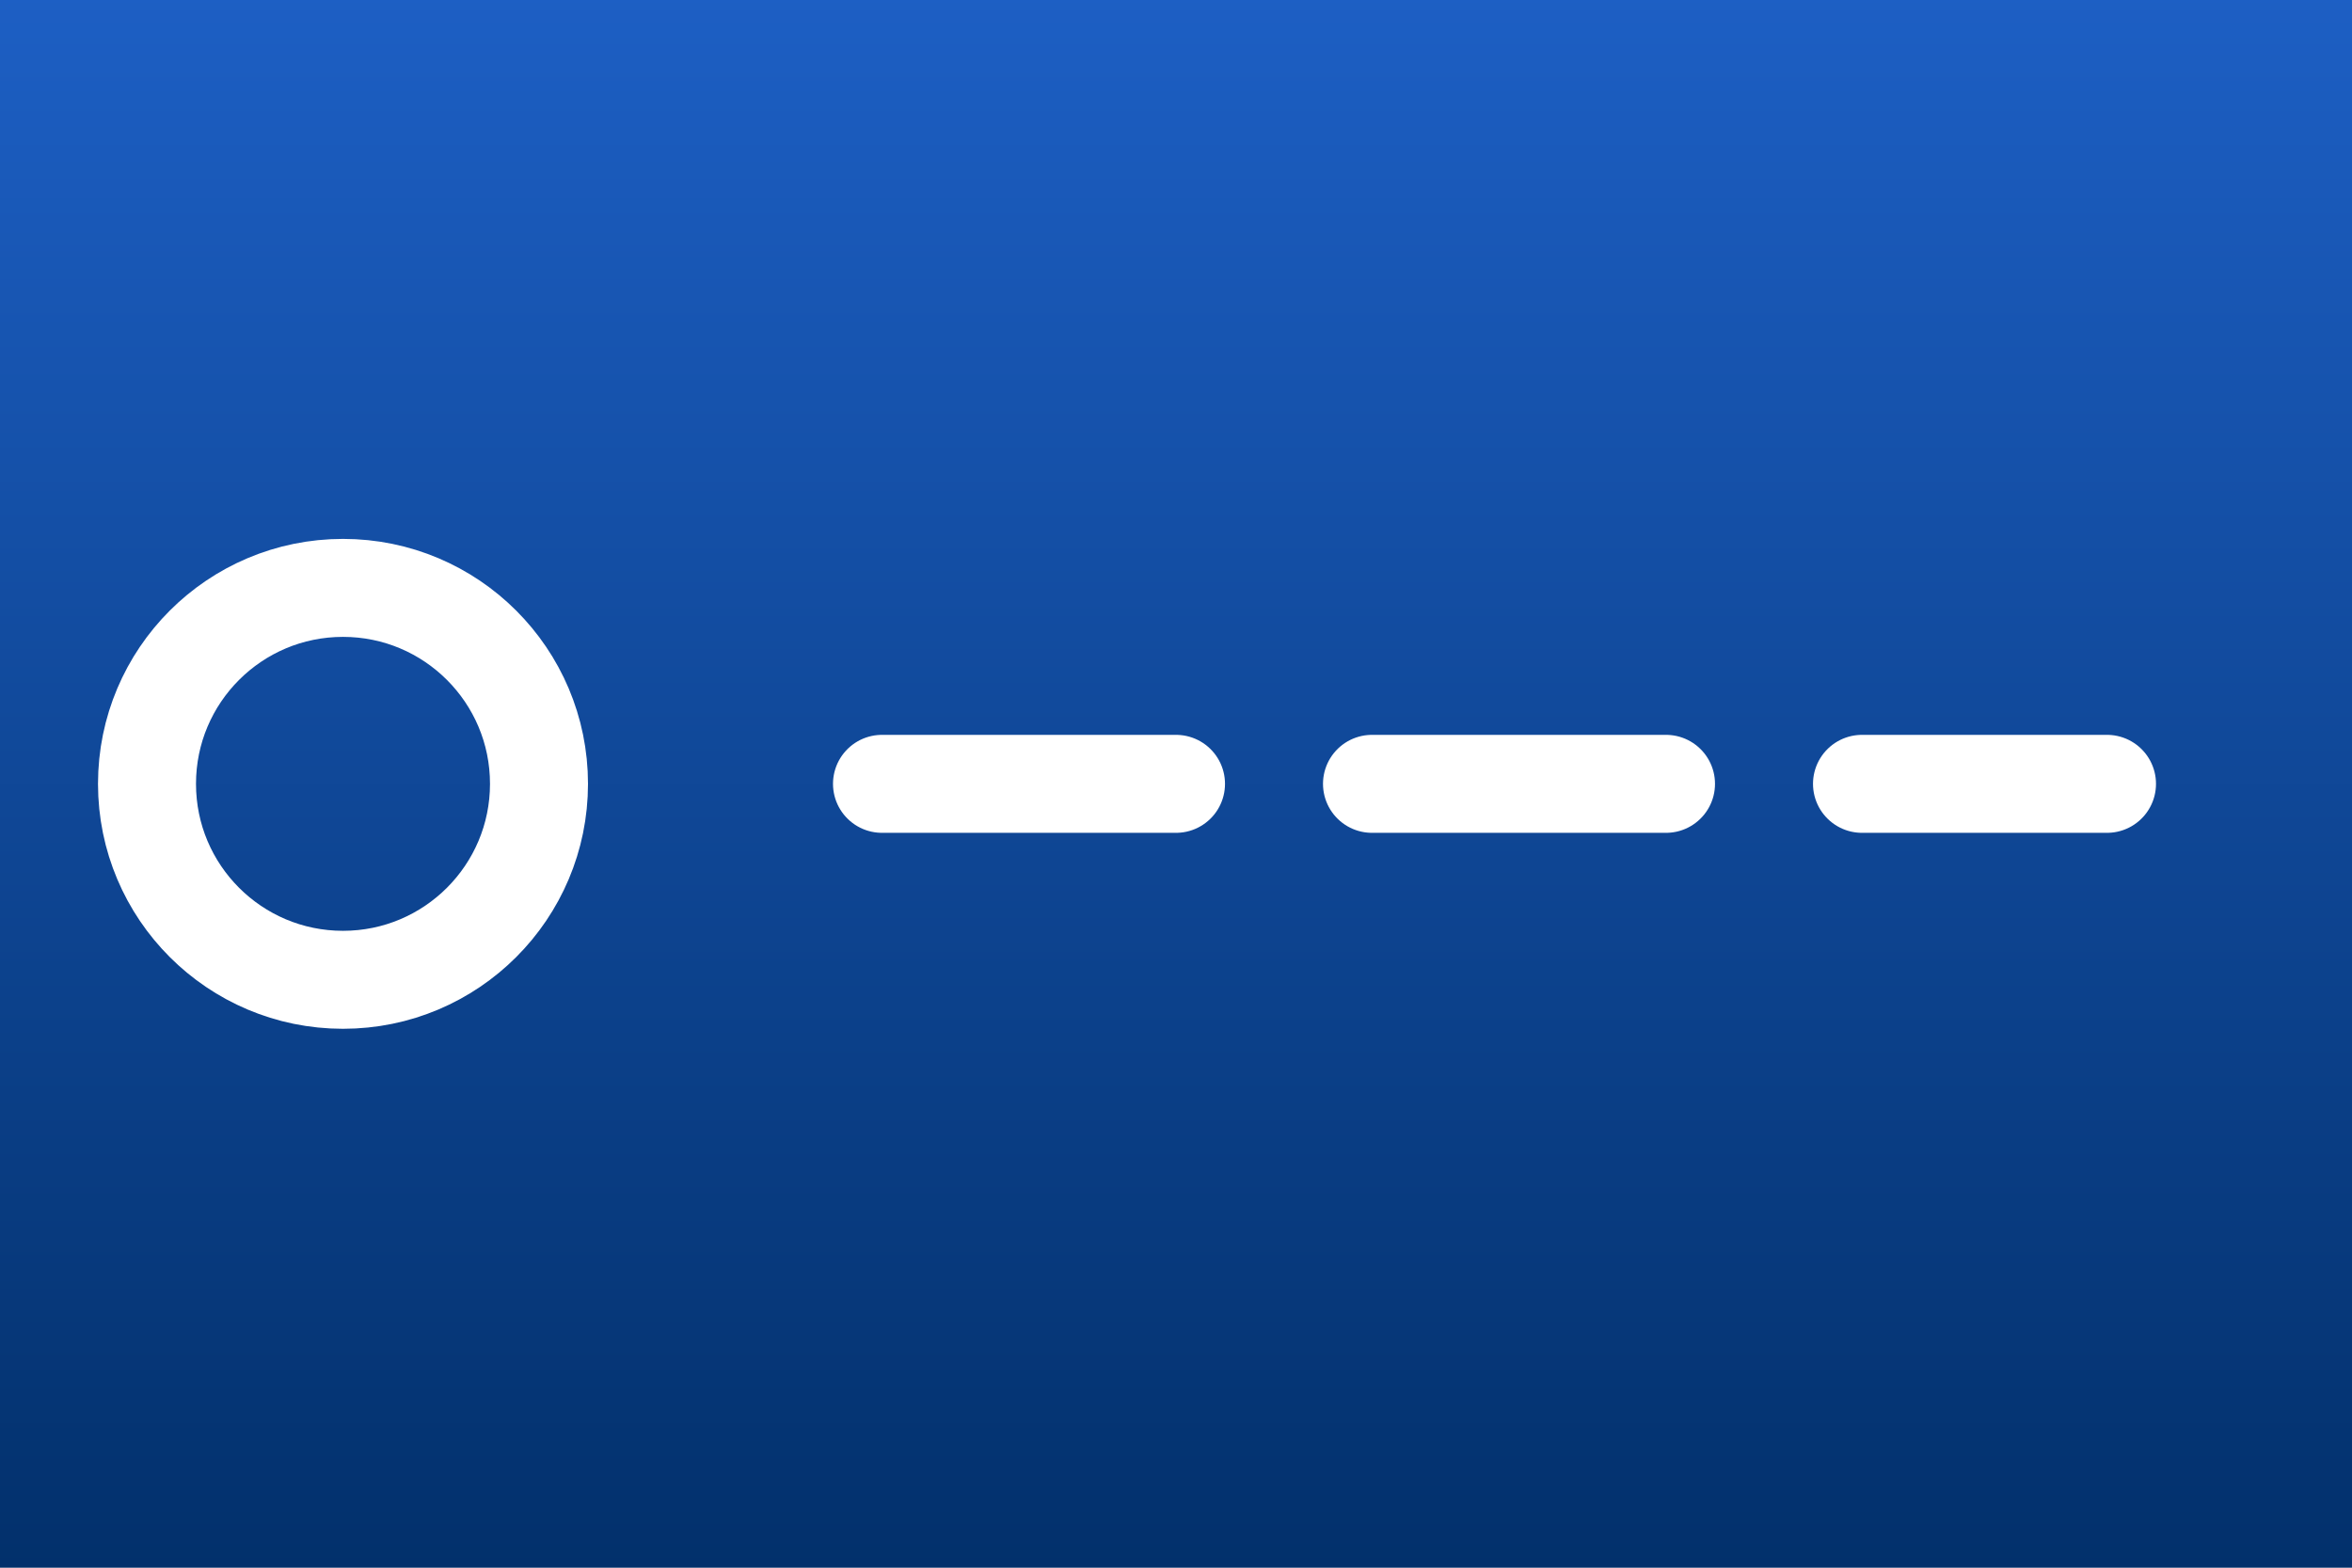
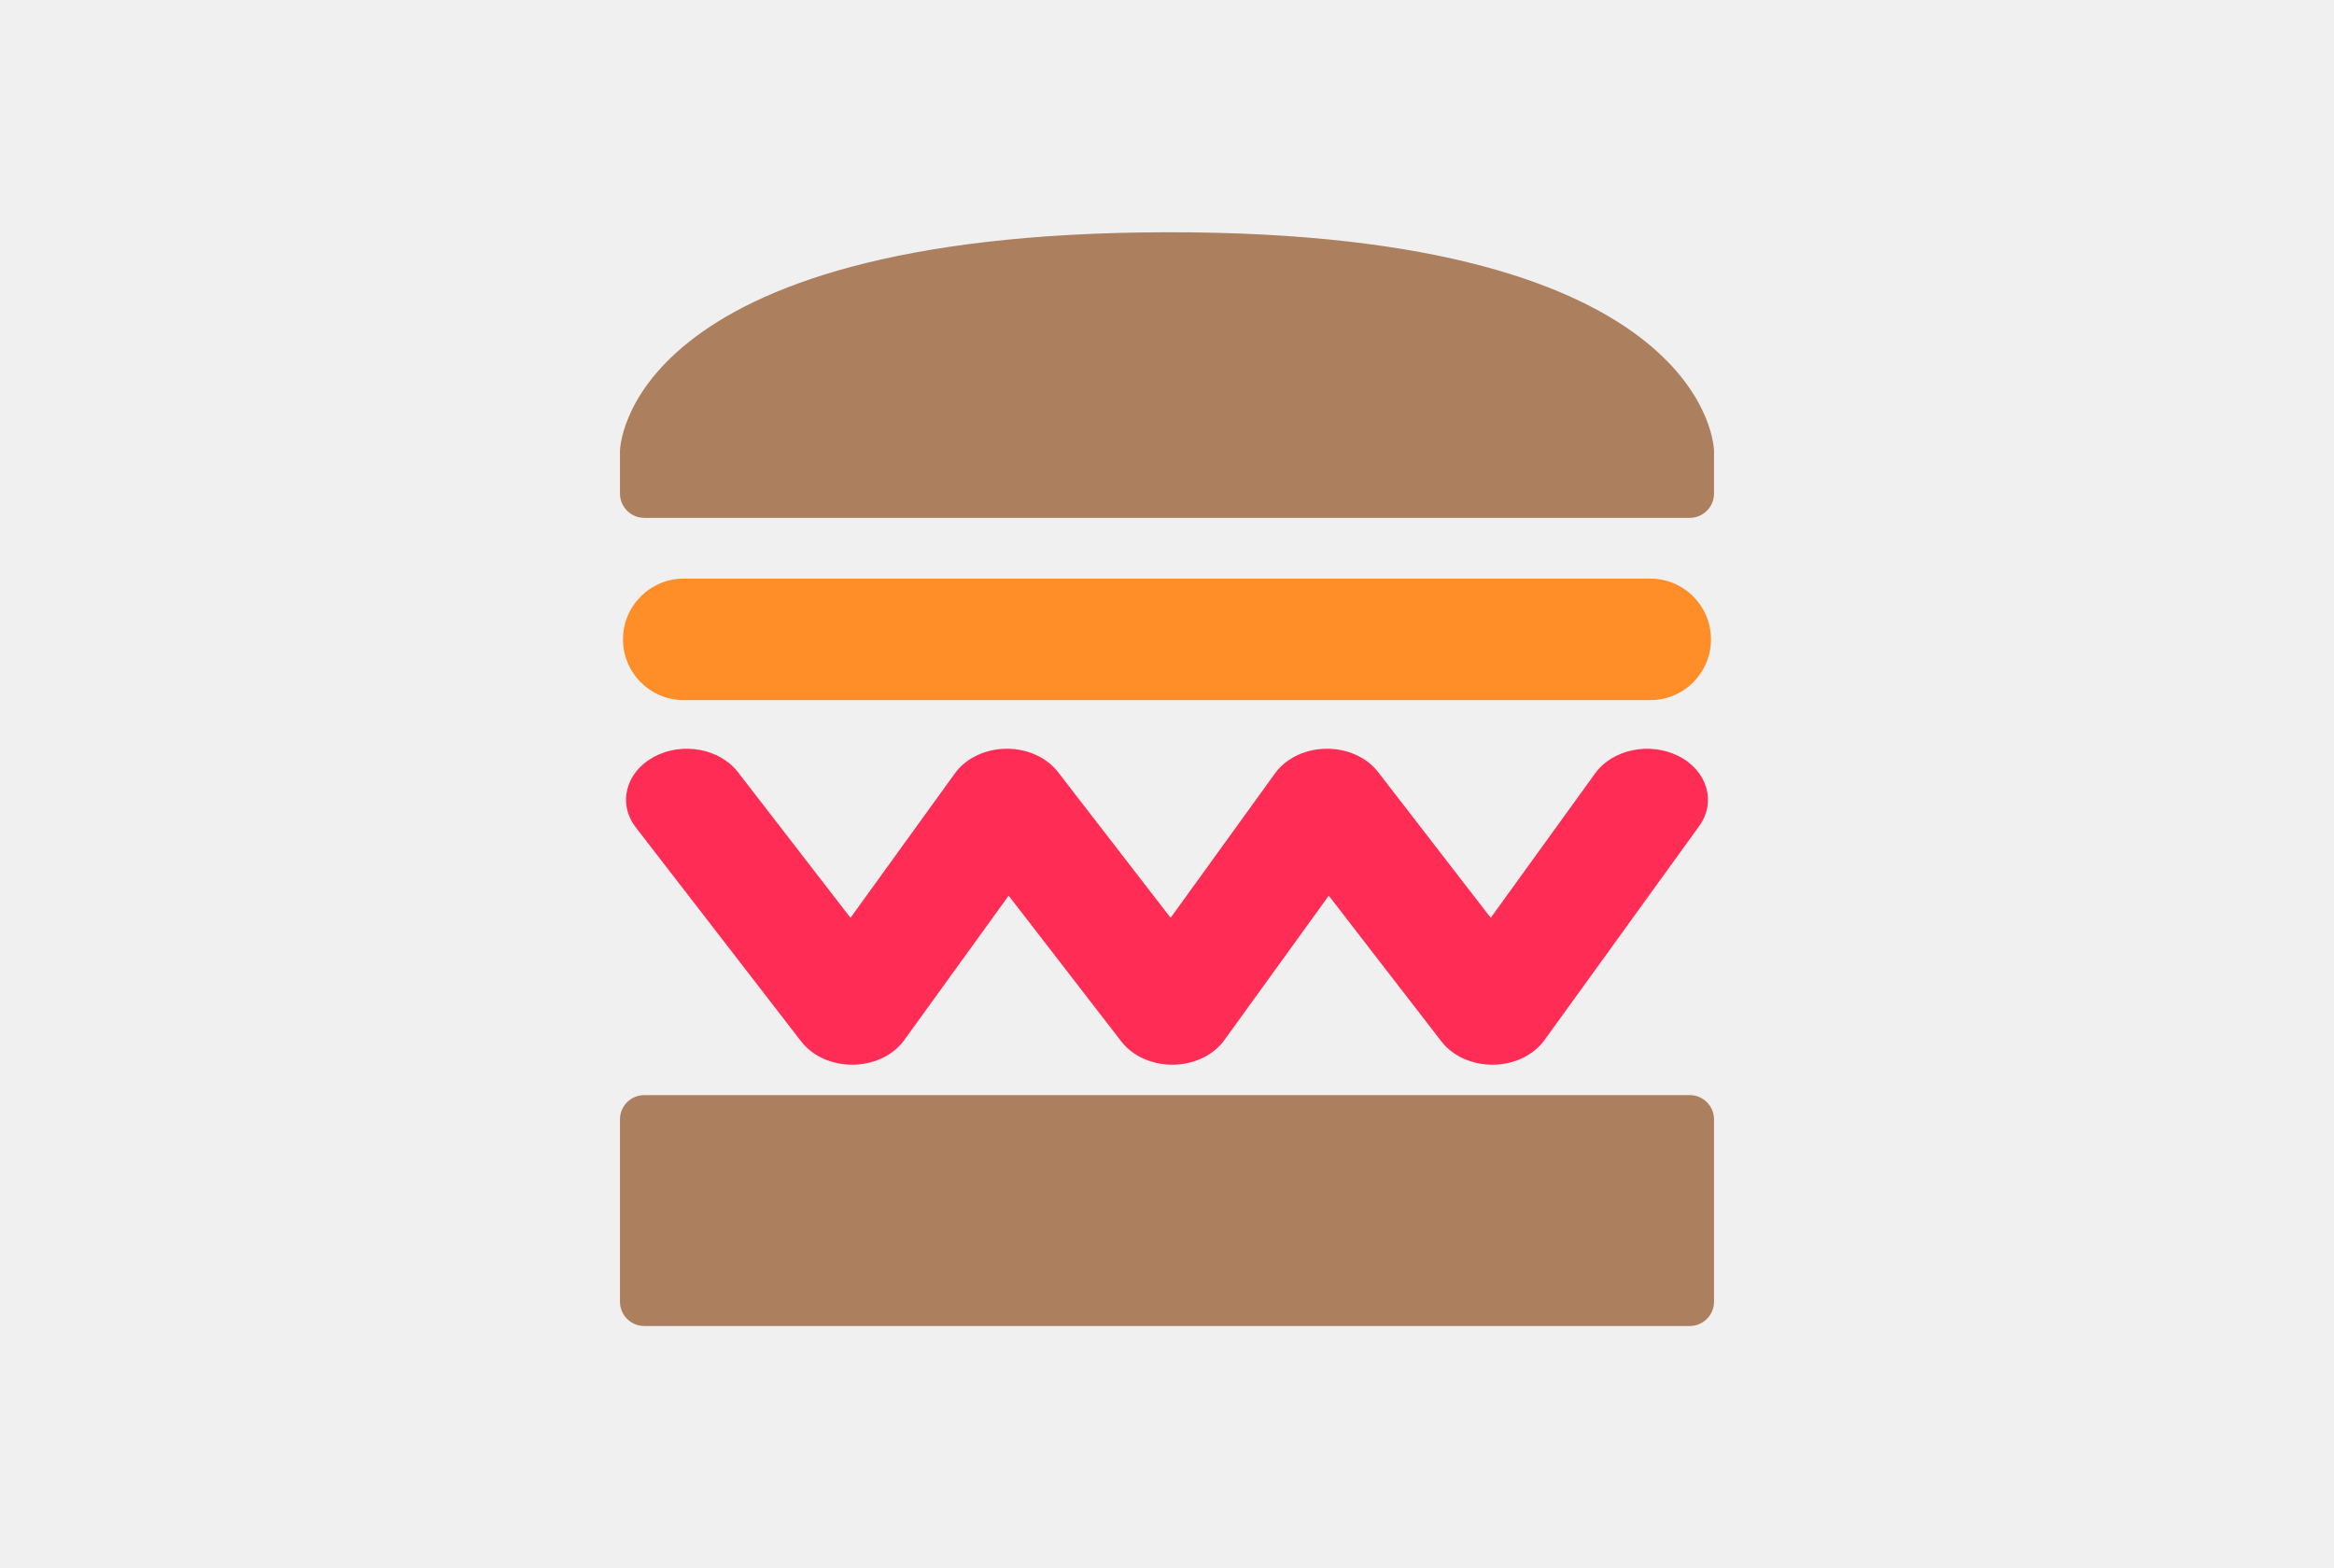
- <svg xmlns="http://www.w3.org/2000/svg" viewBox="0 0 96 64">
-   <defs>
-     <linearGradient id="blue" x2="0" y2="1">
-       <stop stop-color="#1d5fc4" />
-       <stop offset="1" stop-color="#02306b" />
-     </linearGradient>
-   </defs>
-   <rect width="96" height="64" fill="url(#blue)" />
-   <g fill="none" stroke="white" stroke-width="4" stroke-linecap="round" stroke-linejoin="round">
-     <circle cx="14" cy="32" r="8" />
-     <path d="M36 32h12M56 32h12M76 32h10" />
+ <svg xmlns="http://www.w3.org/2000/svg" width="100%" height="100%" viewBox="0 0 192 129" version="1.1" xml:space="preserve" style="fill-rule:evenodd;clip-rule:evenodd;stroke-linejoin:round;stroke-miterlimit:2;">
+   <g transform="matrix(1,0,0,1,0,-169)">
+     <g id="tile-dark" transform="matrix(0.1875,0,0,0.125,0,169.1112)">
+       <rect x="0" y="0" width="1024" height="1024" style="fill:none;" />
+       <g transform="matrix(1,0,0,1,0,0.000793)">
+         <g transform="matrix(5.393258,0,0,5.846154,-5.752809,234.7692)">
+           <path d="M138.522,83C139.615,83 140.5,84.225 140.5,85.737C140.5,90.731 140.5,101.269 140.5,106.263C140.5,107.775 139.615,109 138.522,109C126.684,109 65.316,109 53.478,109C52.385,109 51.5,107.775 51.5,106.263C51.5,101.269 51.5,90.731 51.5,85.737C51.5,84.225 52.385,83 53.478,83C65.316,83 126.684,83 138.522,83Z" style="fill:rgb(172,127,94);" />
+         </g>
+         <g transform="matrix(4.681481,0,0,5.636128,-75.52642,238.1057)">
+           <path d="M110.661,62.207L100.871,79.085C99.855,80.838 98.047,81.921 96.085,81.952C94.124,81.982 92.286,80.957 91.219,79.237L75.719,54.237C74.01,51.479 74.764,47.791 77.403,46.004C80.041,44.218 83.571,45.006 85.281,47.763L95.839,64.793L105.628,47.915C106.075,47.144 106.679,46.494 107.403,46.004C108.335,45.373 109.379,45.063 110.415,45.048C111.45,45.031 112.502,45.308 113.453,45.909C114.19,46.376 114.812,47.007 115.281,47.763L125.839,64.793L135.628,47.915C136.075,47.144 136.679,46.494 137.403,46.004C138.335,45.373 139.379,45.063 140.415,45.048C141.45,45.031 142.502,45.308 143.453,45.909C144.19,46.376 144.812,47.007 145.281,47.763L155.839,64.793L165.629,47.915C167.258,45.105 170.764,44.207 173.452,45.91C176.141,47.612 177.001,51.276 175.371,54.085L160.871,79.085C159.855,80.838 158.047,81.921 156.085,81.952C154.124,81.982 152.286,80.957 151.219,79.237L140.661,62.207L130.871,79.085C129.855,80.838 128.047,81.921 126.085,81.952C124.124,81.982 122.286,80.957 121.219,79.237L110.661,62.207Z" style="fill:rgb(255,45,85);" />
+         </g>
+         <g transform="matrix(5.333333,0,0,8,0,0)">
+           <path d="M141,37L141,40.5C141,41.605 140.105,42.5 139,42.5L53,42.5C51.895,42.5 51,41.605 51,40.5L51,37C51,37 51.112,19.069 96,19C140.888,18.931 141,37 141,37Z" style="fill:rgb(172,127,94);" />
+         </g>
+         <g transform="matrix(4.737438,0,0,-8,56.02123,1216)">
+           <path d="M51.5,94.5C48.393,94.5 45.871,96.74 45.871,99.5C45.871,102.26 48.393,104.5 51.5,104.5L141,104.5C144.107,104.5 146.629,102.26 146.629,99.5C146.629,96.74 144.107,94.5 141,94.5L51.5,94.5Z" style="fill:rgb(255,141,40);" />
+         </g>
+       </g>
+     </g>
  </g>
</svg>
